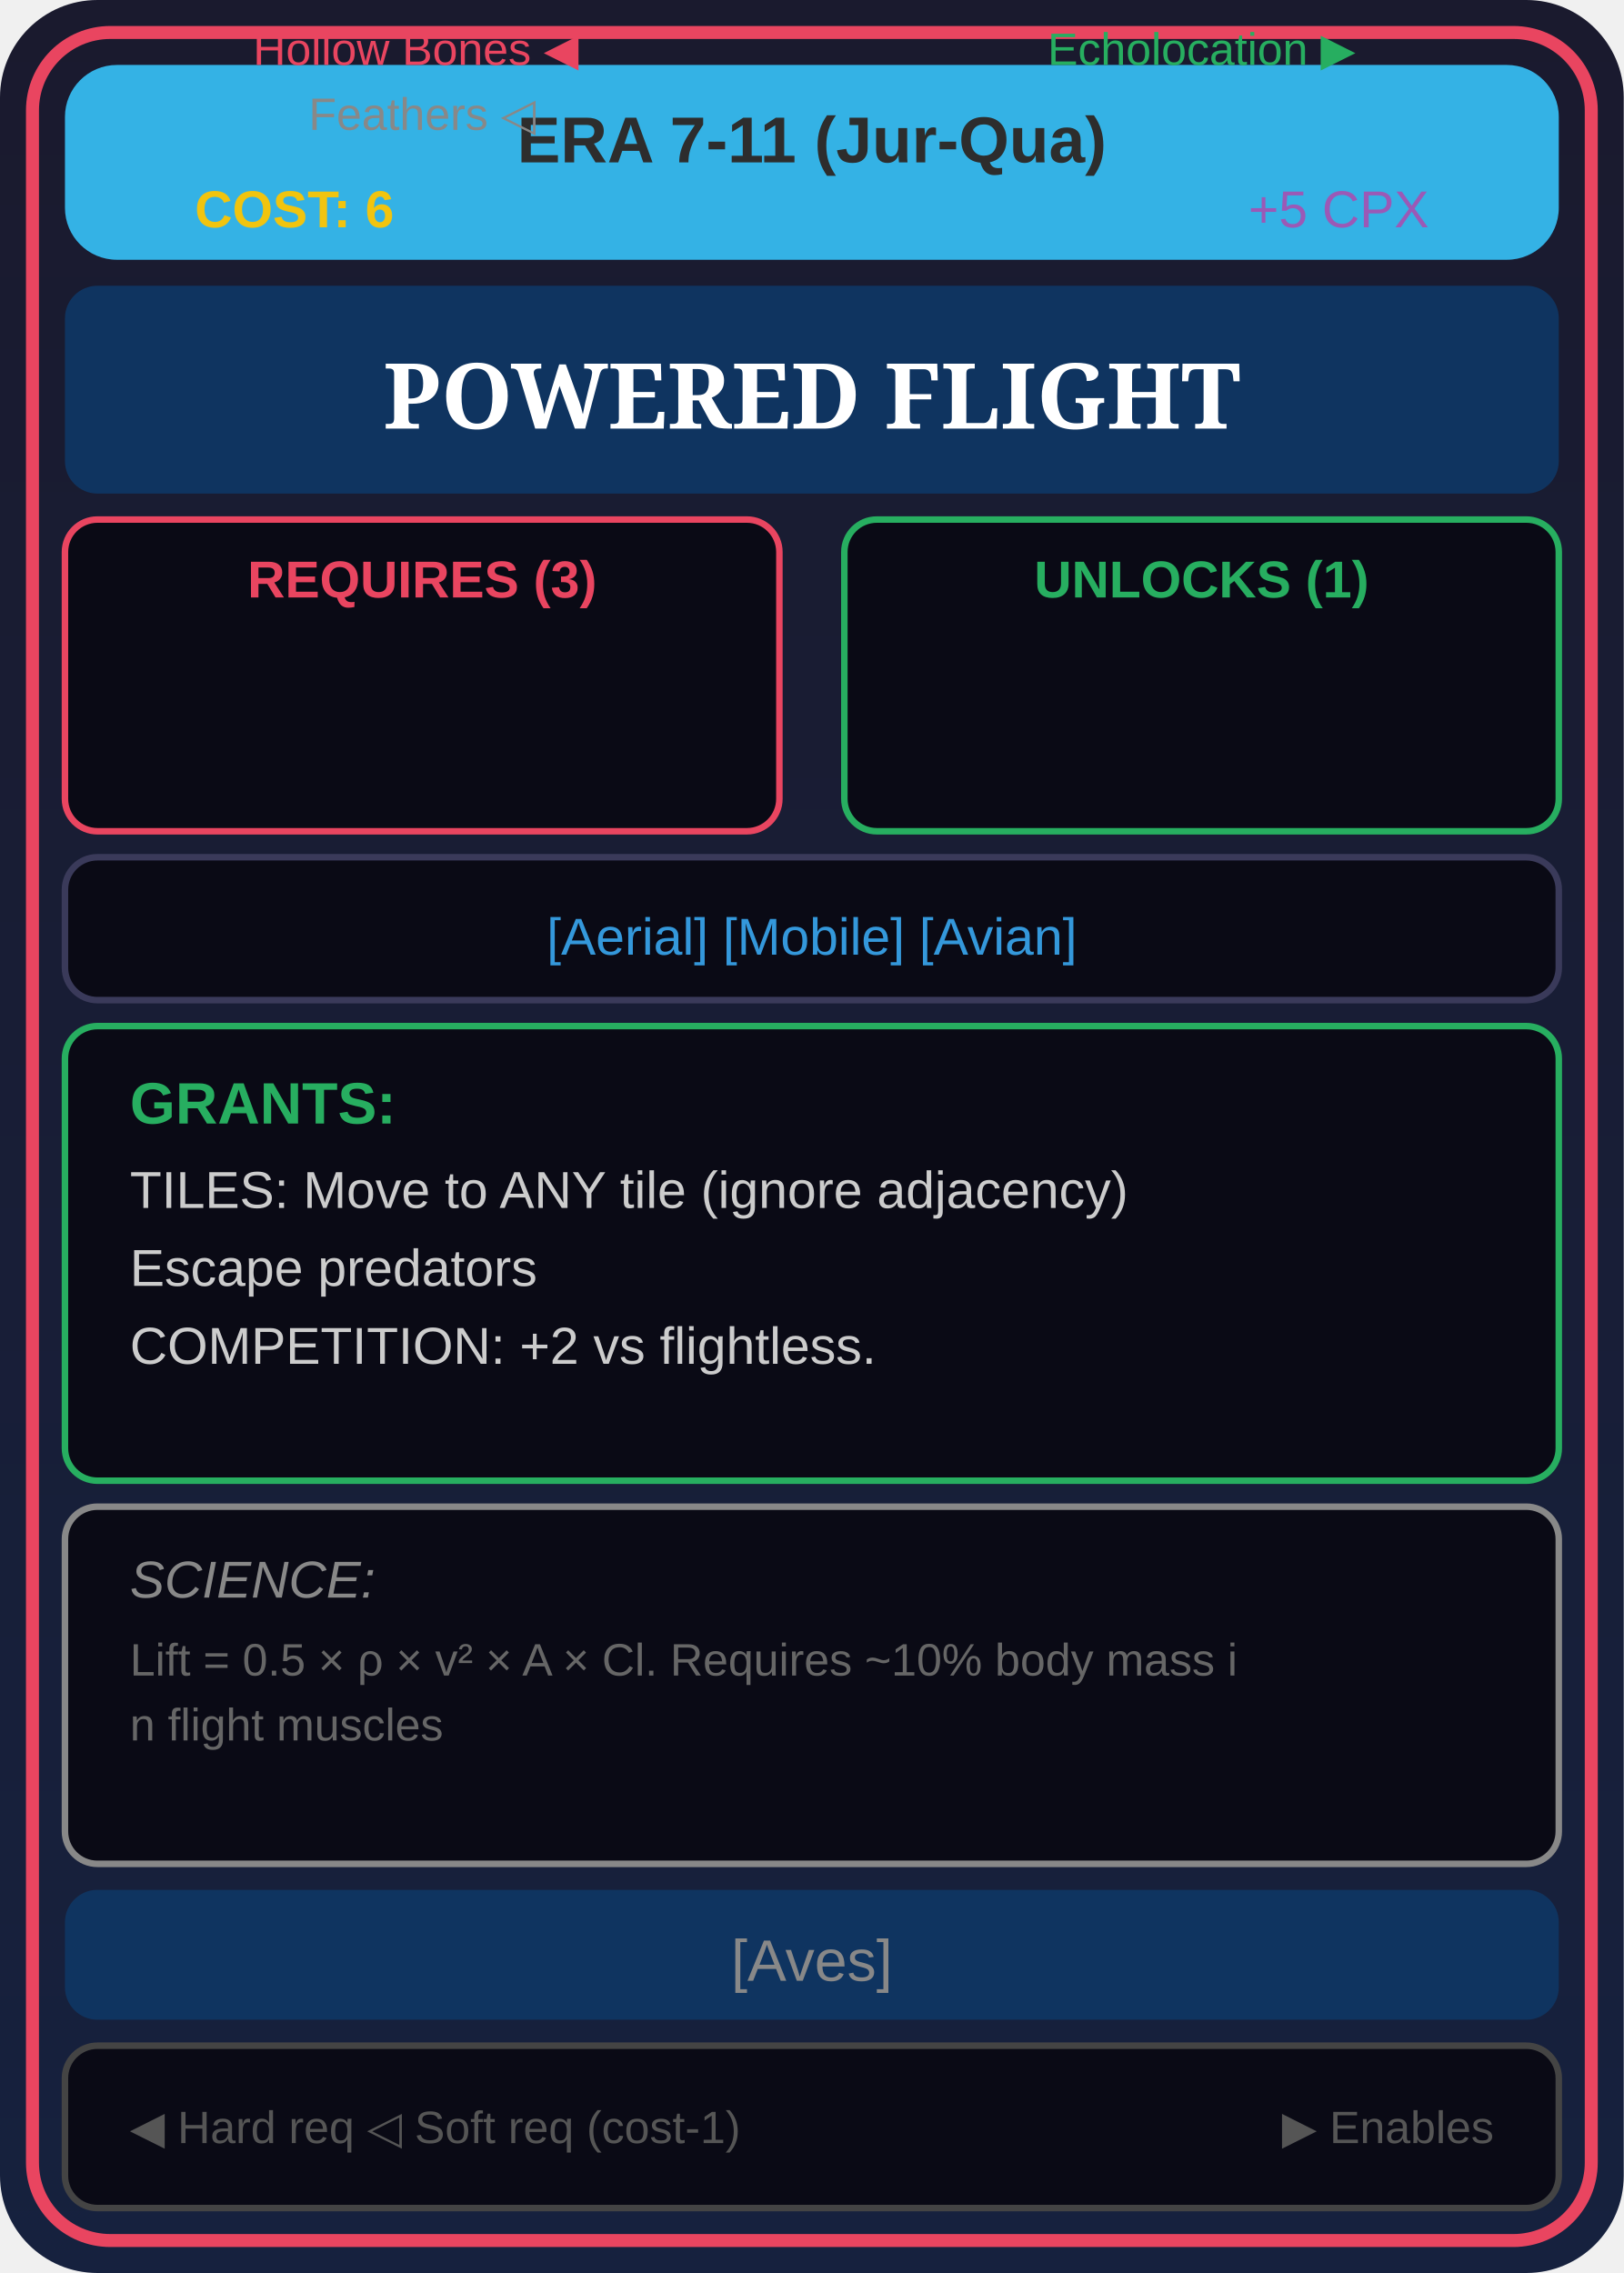
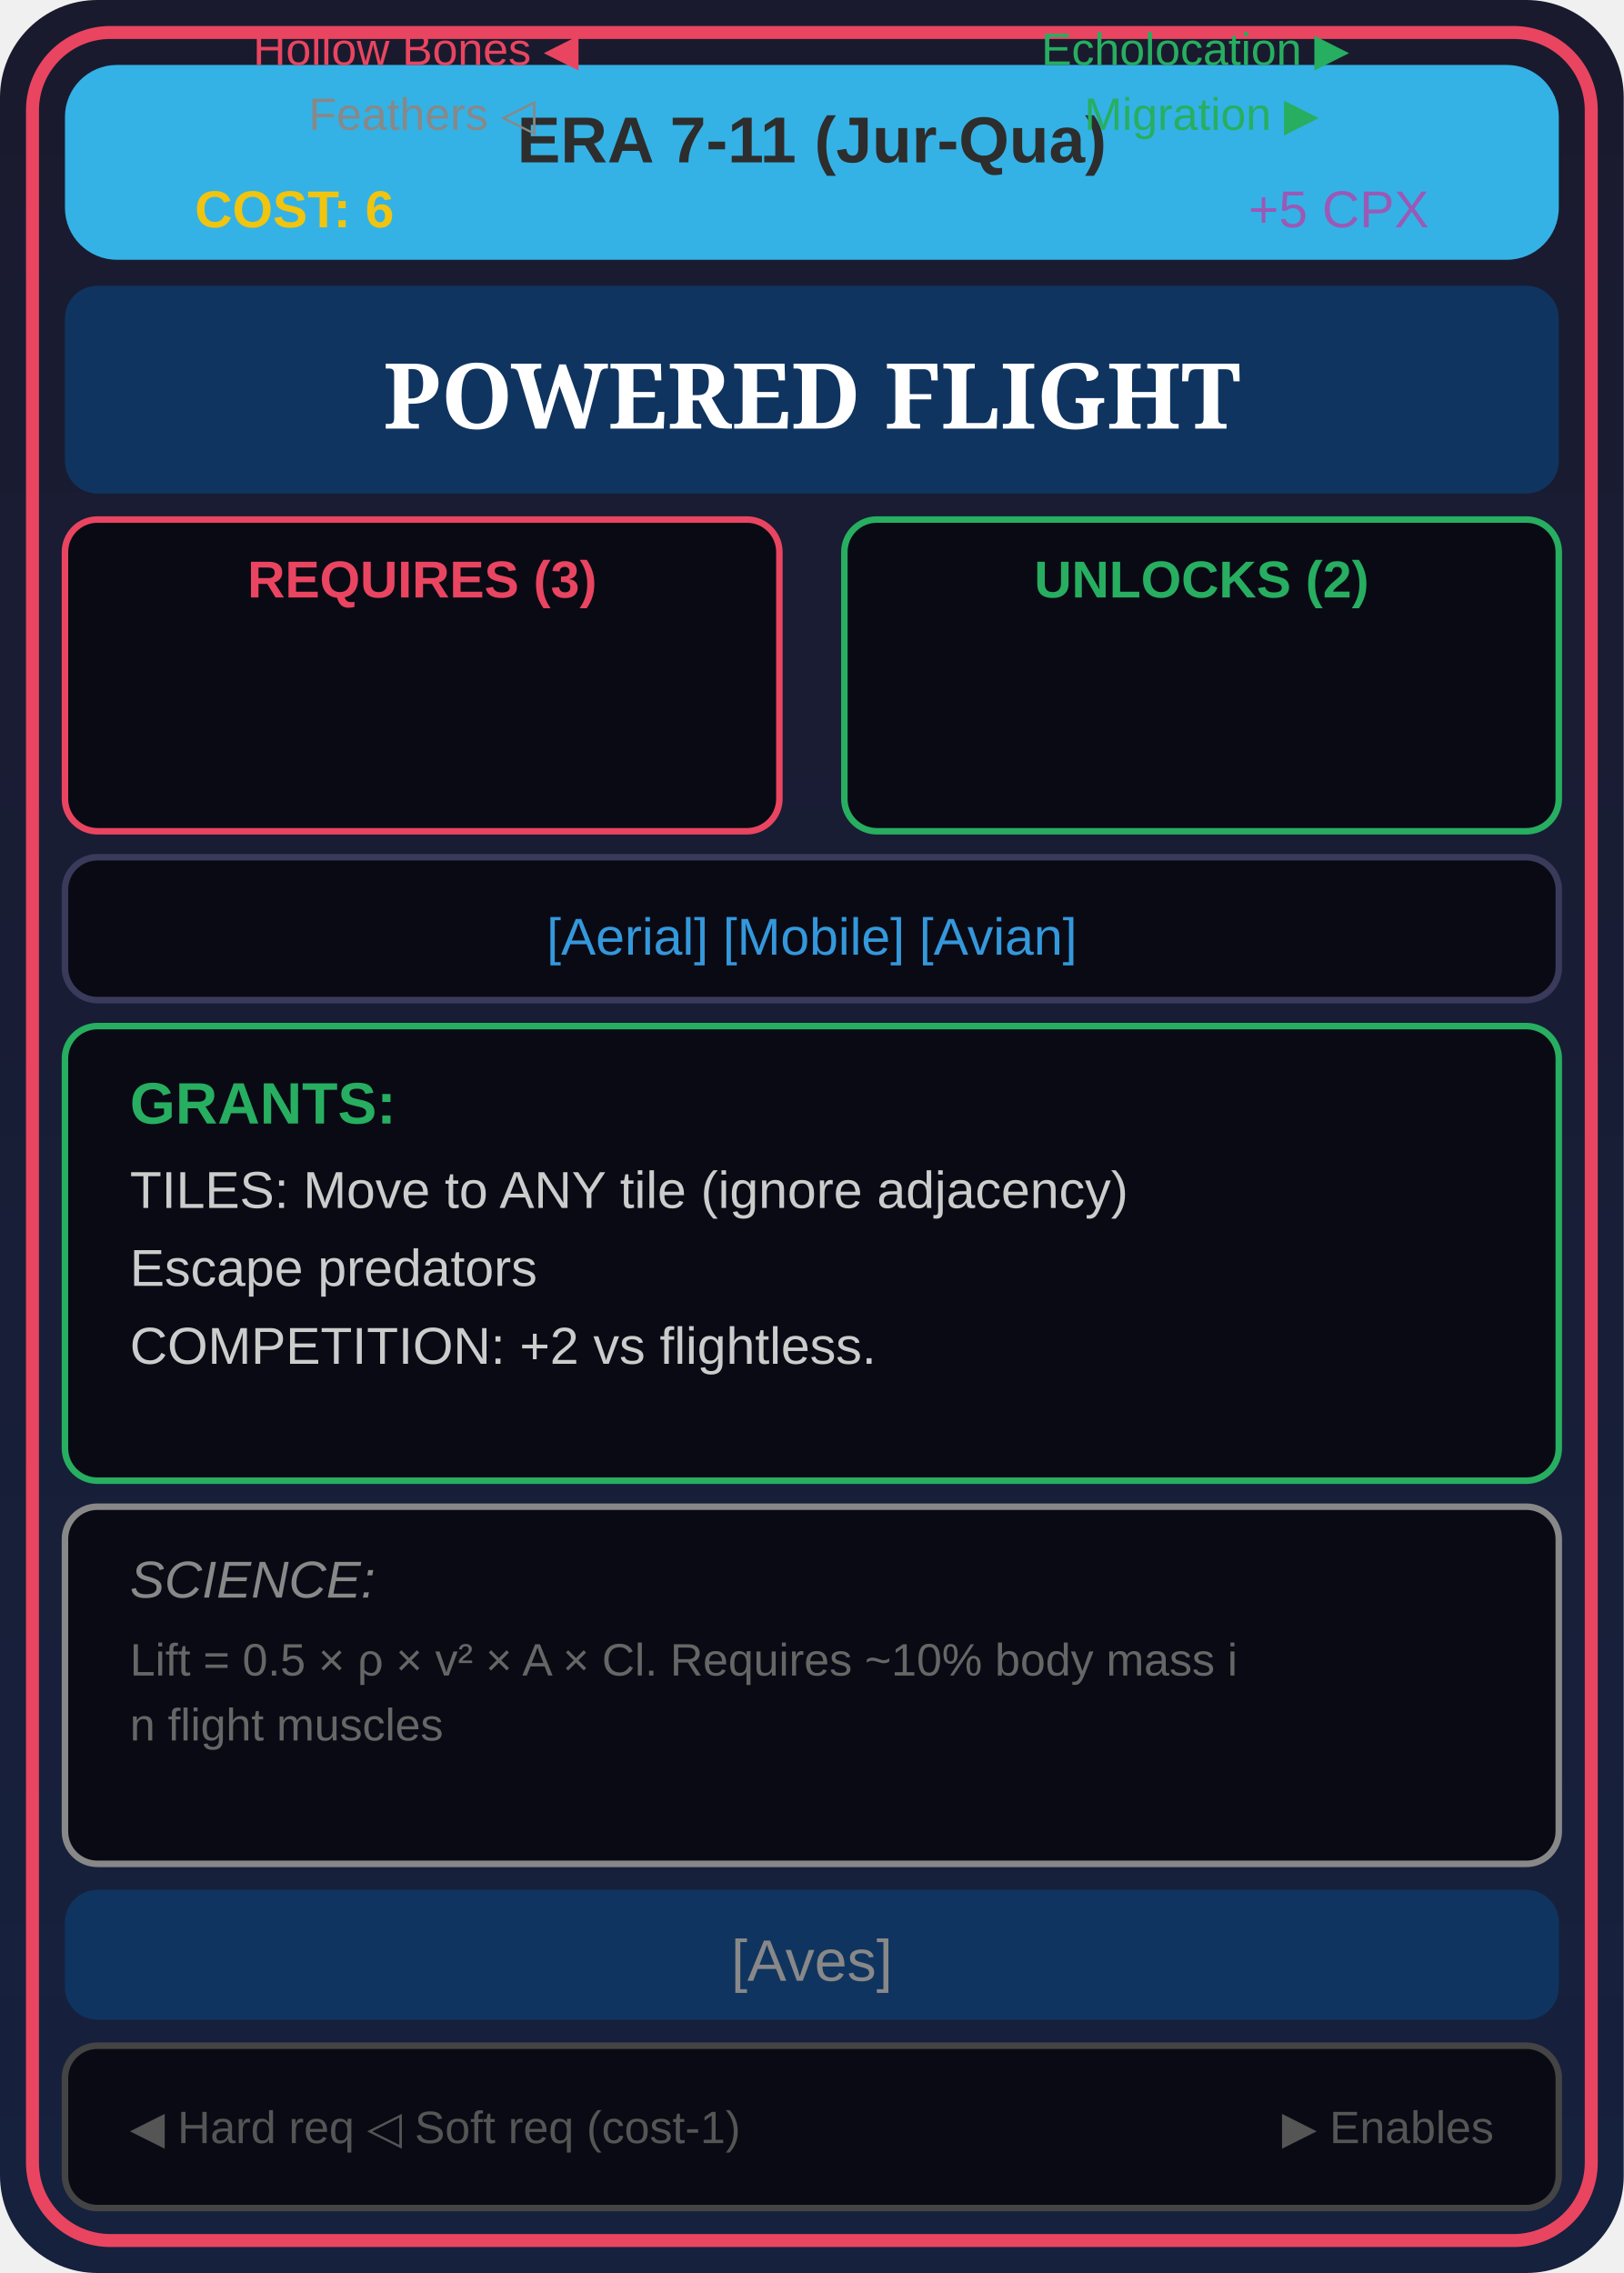
<svg xmlns="http://www.w3.org/2000/svg" viewBox="0 0 250 350" width="250" height="350">
  <defs>
    <linearGradient id="cardBg" x1="0%" y1="0%" x2="0%" y2="100%">
      <stop offset="0%" style="stop-color:#1a1a2e" />
      <stop offset="100%" style="stop-color:#16213e" />
    </linearGradient>
    <linearGradient id="eraGrad" x1="0%" y1="0%" x2="100%" y2="0%">
      <stop offset="0%" style="stop-color:#34B2E5" />
      <stop offset="100%" style="stop-color:#34B2E5" />
    </linearGradient>
  </defs>
  <rect width="250" height="350" fill="url(#cardBg)" rx="15" />
  <rect x="5" y="5" width="240" height="340" fill="none" stroke="#e94560" stroke-width="2" rx="12" />
  <rect x="10" y="10" width="230" height="30" fill="url(#eraGrad)" rx="8" />
  <text x="125" y="25" font-family="Arial" font-size="10" fill="#2d2d2d" text-anchor="middle" font-weight="bold">ERA 7-11 (Jur-Qua)</text>
  <text x="30" y="35" font-family="Arial" font-size="8" fill="#f1c40f" font-weight="bold">COST: 6</text>
  <text x="220" y="35" font-family="Arial" font-size="8" fill="#9b59b6" text-anchor="end">+5 CPX</text>
  <rect x="10" y="44" width="230" height="32" fill="#0f3460" rx="5" />
  <text x="125" y="66" font-family="Georgia" font-size="14" fill="#fff" text-anchor="middle" font-weight="bold">POWERED FLIGHT</text>
  <rect x="10" y="80" width="110" height="48" fill="#0a0a15" stroke="#e94560" rx="5" />
  <text x="65" y="92" font-family="Arial" font-size="8" fill="#e94560" text-anchor="middle" font-weight="bold">REQUIRES (3)</text>
  <text font-family="Arial" font-size="7" text-anchor="middle">
    <tspan x="65" dy="10" fill="#e94560">Hollow Bones ◀</tspan>
    <tspan x="65" dy="10" fill="#888">Feathers ◁</tspan>
  </text>
  <rect x="130" y="80" width="110" height="48" fill="#0a0a15" stroke="#27ae60" rx="5" />
-   <text x="185" y="92" font-family="Arial" font-size="8" fill="#27ae60" text-anchor="middle" font-weight="bold">UNLOCKS (1)</text>
+   <text x="185" y="92" font-family="Arial" font-size="8" fill="#27ae60" text-anchor="middle" font-weight="bold">UNLOCKS (2)</text>
  <text font-family="Arial" font-size="7" text-anchor="middle">
    <tspan x="185" dy="10" fill="#27ae60">Echolocation ▶</tspan>
+     <tspan x="185" dy="10" fill="#27ae60">Migration ▶</tspan>
  </text>
  <rect x="10" y="132" width="230" height="22" fill="#0a0a15" stroke="#3a3a5a" rx="5" />
  <text x="125" y="147" font-family="Arial" font-size="8" fill="#3498db" text-anchor="middle">[Aerial] [Mobile] [Avian]</text>
  <rect x="10" y="158" width="230" height="70" fill="#0a0a15" stroke="#27ae60" rx="5" />
  <text x="20" y="173" font-family="Arial" font-size="9" fill="#27ae60" font-weight="bold">GRANTS:</text>
  <text x="20" y="186" font-family="Arial" font-size="8" fill="#ccc">TILES: Move to ANY tile (ignore adjacency)</text>
  <text x="20" y="198" font-family="Arial" font-size="8" fill="#ccc">Escape predators</text>
  <text x="20" y="210" font-family="Arial" font-size="8" fill="#ccc">COMPETITION: +2 vs flightless.</text>
  <rect x="10" y="232" width="230" height="55" fill="#0a0a15" stroke="#888" rx="5" />
  <text x="20" y="246" font-family="Arial" font-size="8" fill="#888" font-style="italic">SCIENCE:</text>
  <text x="20" y="258" font-family="Arial" font-size="7" fill="#666">Lift = 0.5 × ρ × v² × A × Cl. Requires ~10% body mass i</text>
  <text x="20" y="268" font-family="Arial" font-size="7" fill="#666">n flight muscles</text>
  <rect x="10" y="291" width="230" height="20" fill="#0f3460" rx="5" />
  <text x="125" y="305" font-family="Arial" font-size="9" fill="#888" text-anchor="middle">[Aves]</text>
  <rect x="10" y="315" width="230" height="25" fill="#0a0a15" stroke="#444" rx="5" />
  <text x="20" y="330" font-family="Arial" font-size="7" fill="#555">◀ Hard req  ◁ Soft req (cost-1)</text>
  <text x="230" y="330" font-family="Arial" font-size="7" fill="#555" text-anchor="end">▶ Enables</text>
</svg>
